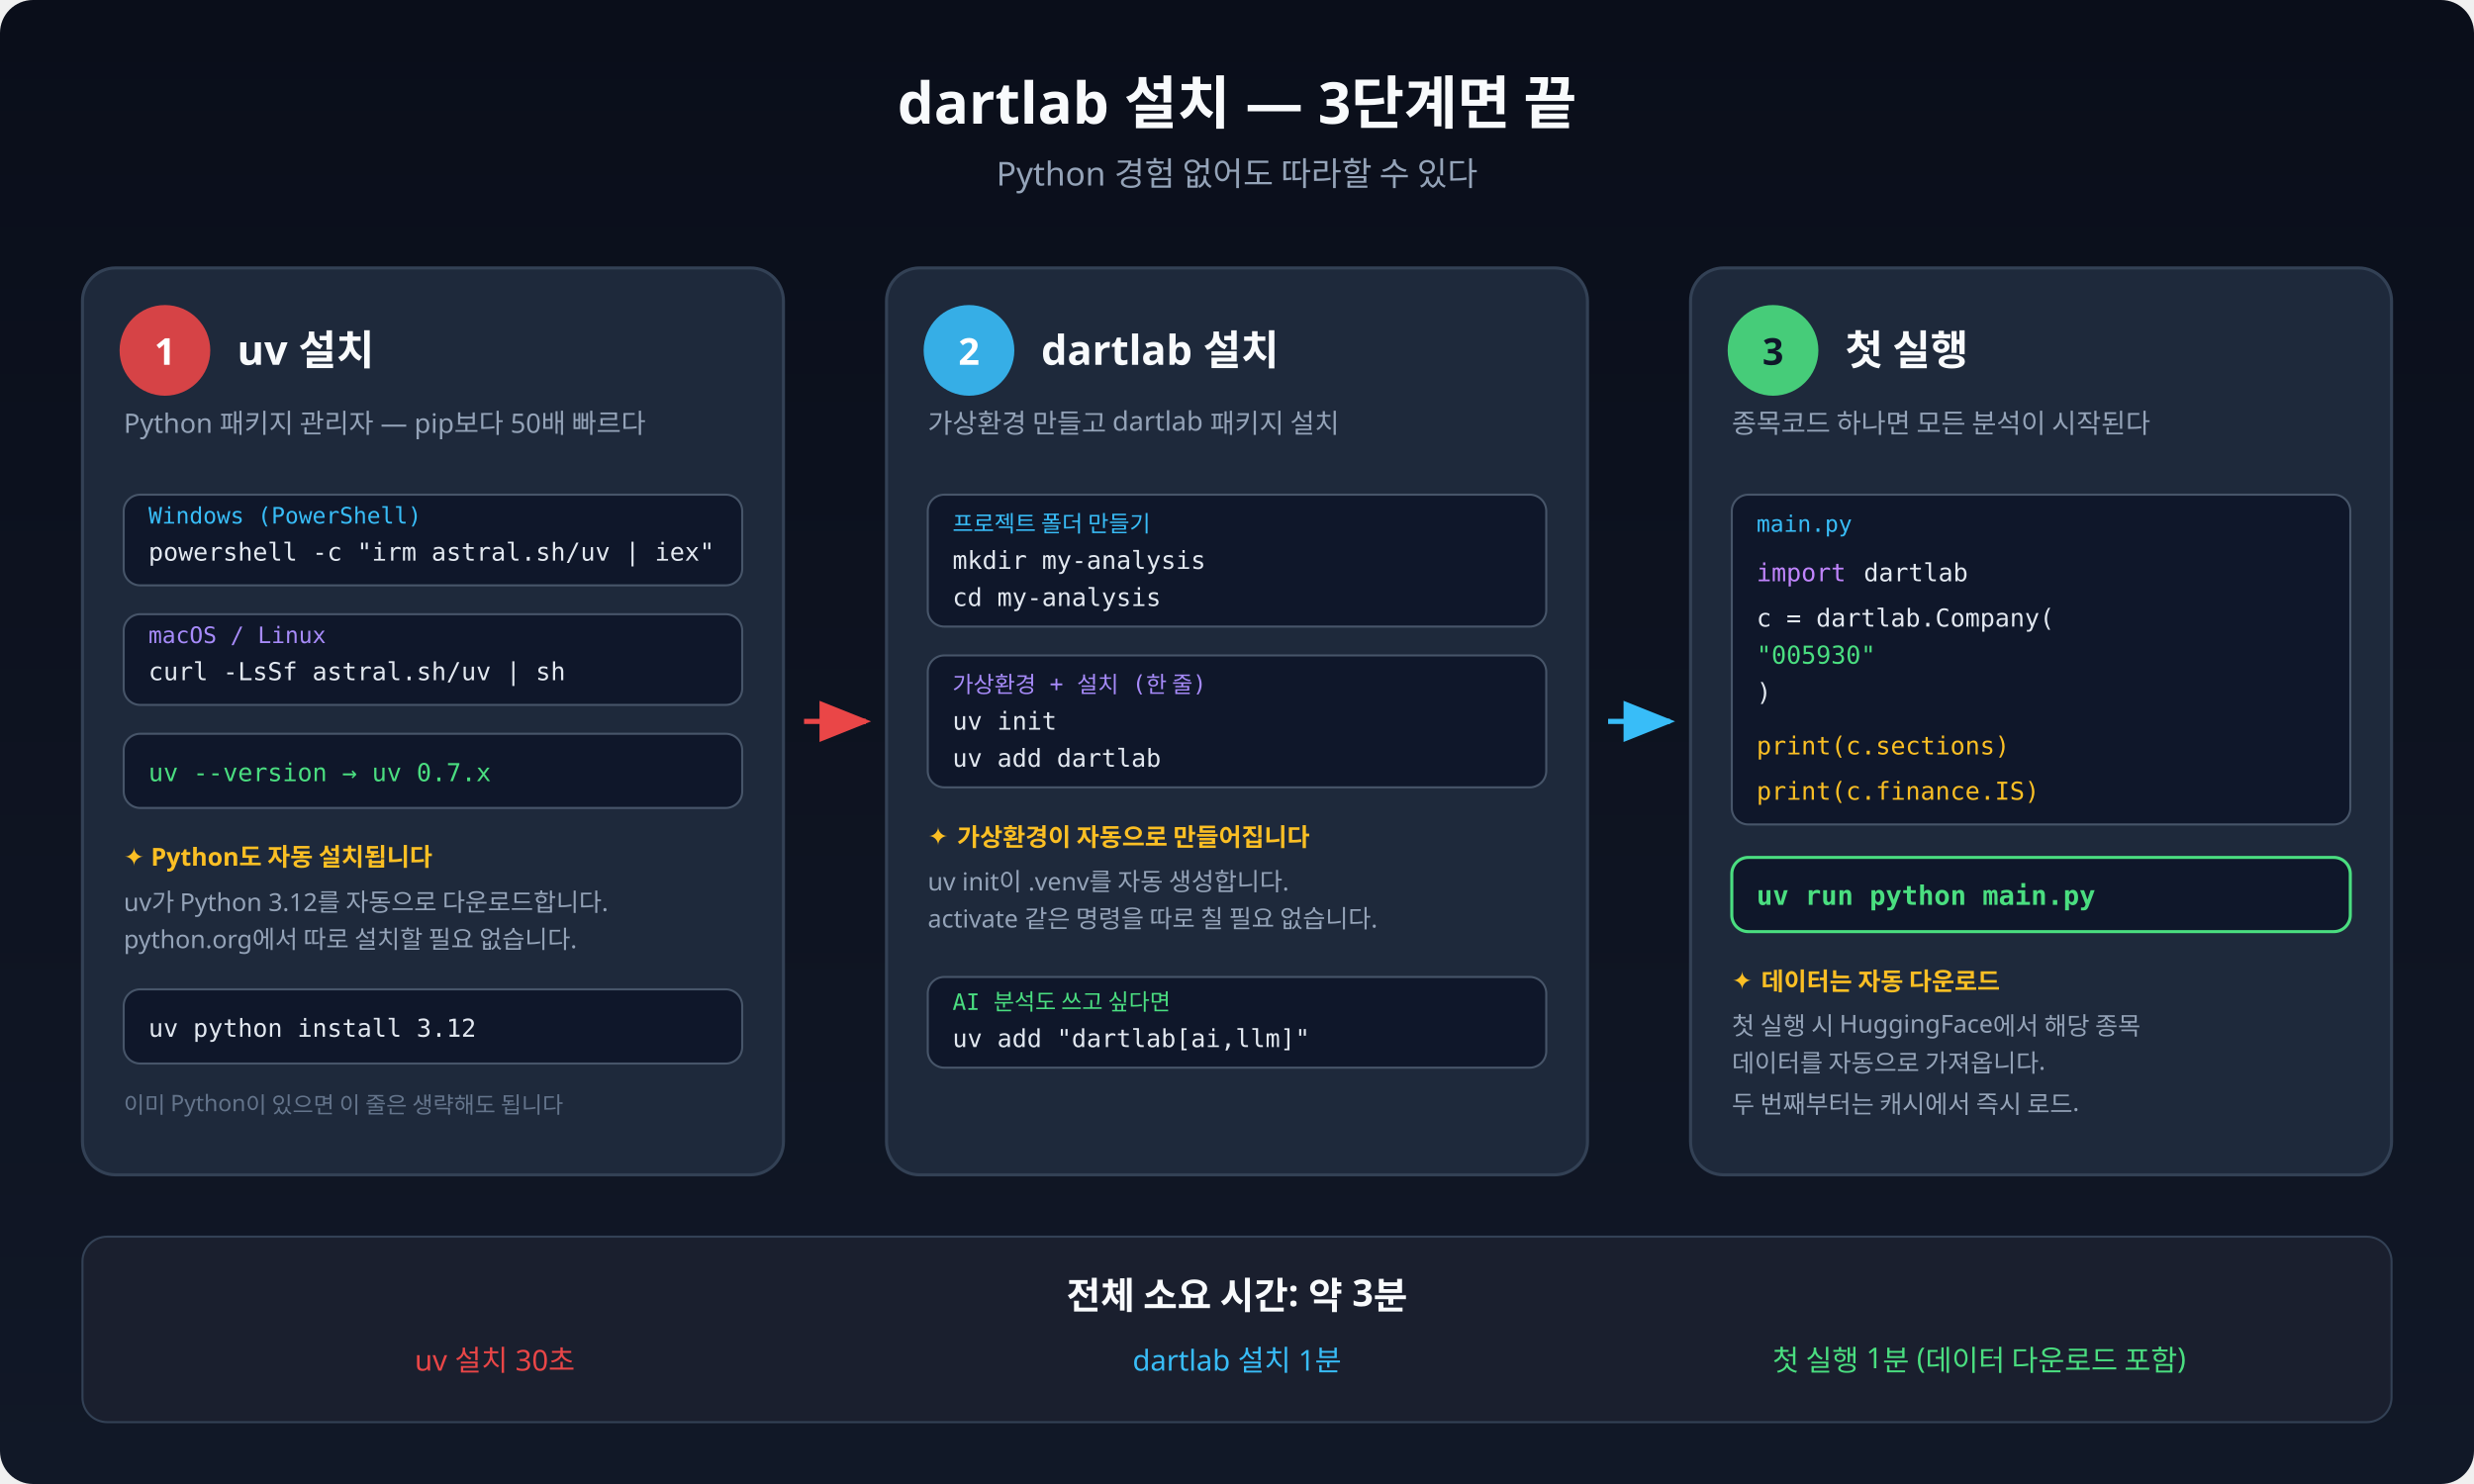
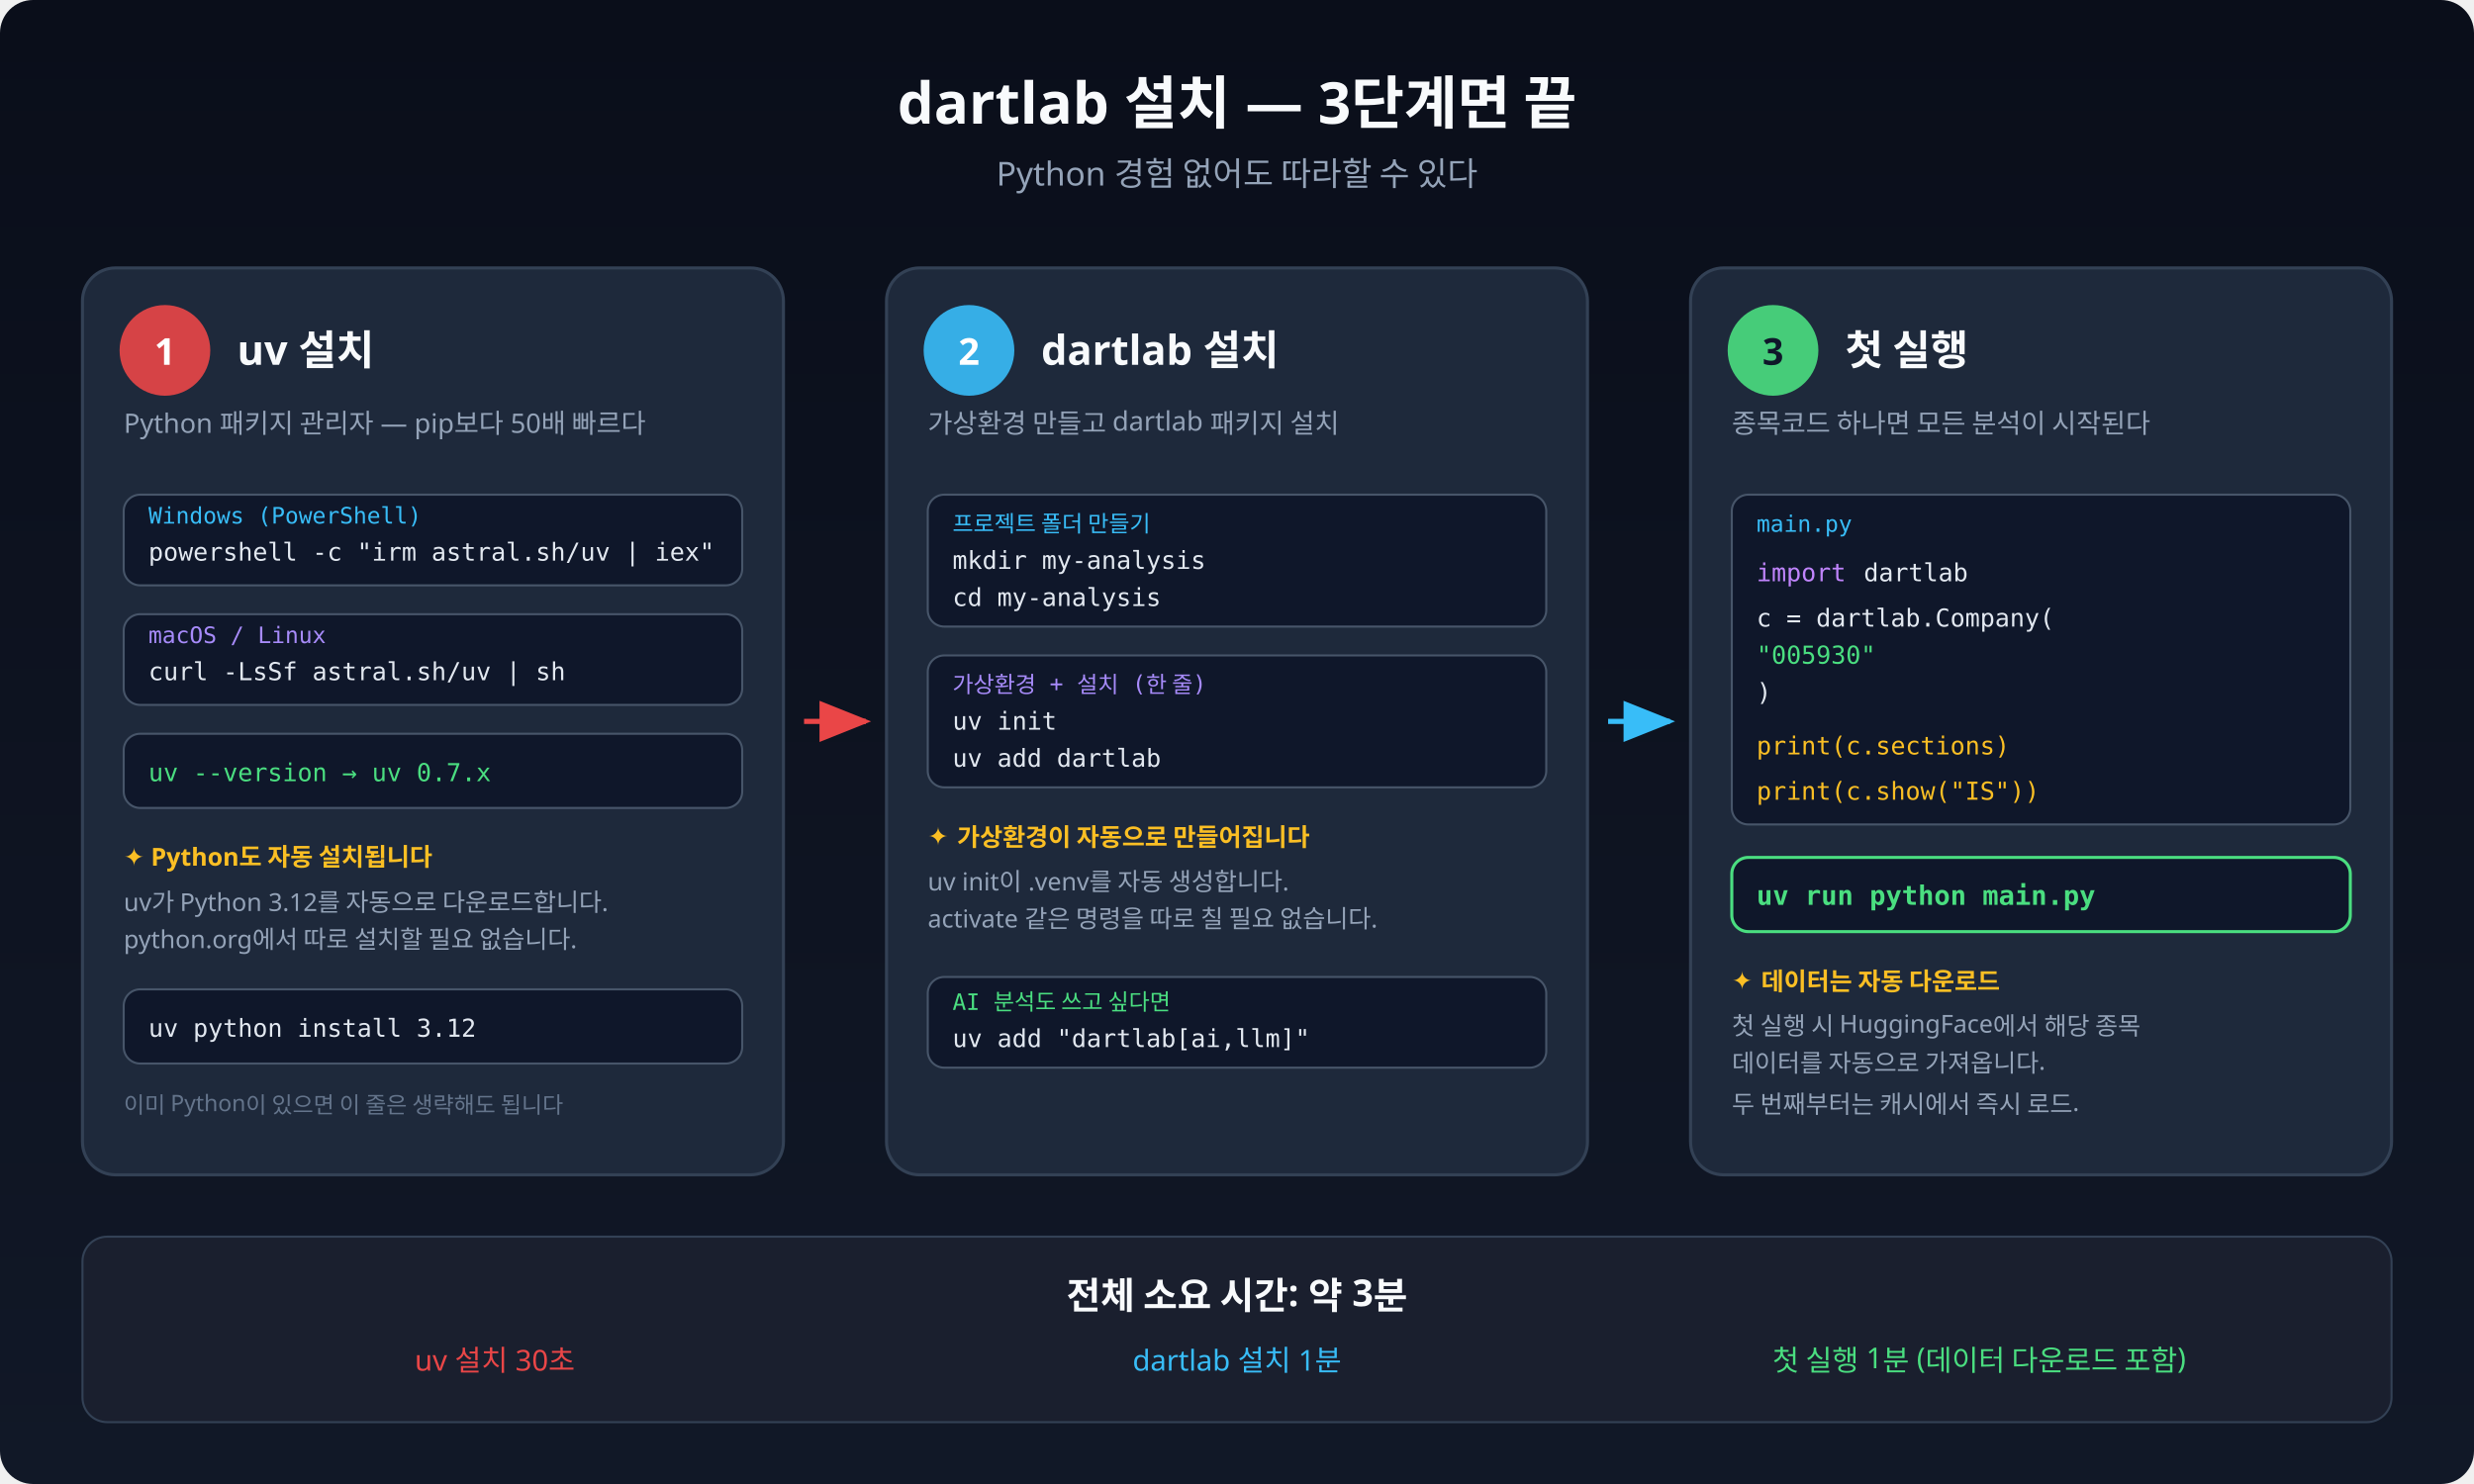
<svg xmlns="http://www.w3.org/2000/svg" viewBox="0 0 1200 720">
  <defs>
    <linearGradient id="bg123" x1="0" y1="0" x2="0" y2="1">
      <stop offset="0%" stop-color="#0a0e1a" />
      <stop offset="100%" stop-color="#111827" />
    </linearGradient>
    <filter id="glow123">
      <feGaussianBlur stdDeviation="3" result="blur" />
      <feMerge>
        <feMergeNode in="blur" />
        <feMergeNode in="SourceGraphic" />
      </feMerge>
    </filter>
  </defs>
  <rect width="1200" height="720" fill="url(#bg123)" rx="16" />
  <text x="600" y="60" text-anchor="middle" fill="#f8fafc" font-family="system-ui, sans-serif" font-size="28" font-weight="700">dartlab 설치 — 3단계면 끝</text>
  <text x="600" y="90" text-anchor="middle" fill="#94a3b8" font-family="system-ui, sans-serif" font-size="16">Python 경험 없어도 따라할 수 있다</text>
  <rect x="40" y="130" width="340" height="440" rx="16" fill="#1e293b" stroke="#334155" stroke-width="1.5" />
  <circle cx="80" cy="170" r="22" fill="#ea4647" opacity="0.9" />
  <text x="80" y="177" text-anchor="middle" fill="white" font-family="system-ui, sans-serif" font-size="18" font-weight="700">1</text>
  <text x="115" y="177" fill="#f8fafc" font-family="system-ui, sans-serif" font-size="20" font-weight="700">uv 설치</text>
  <text x="60" y="210" fill="#94a3b8" font-family="system-ui, sans-serif" font-size="13">Python 패키지 관리자 — pip보다 50배 빠르다</text>
  <rect x="60" y="240" width="300" height="44" rx="8" fill="#0f172a" stroke="#475569" stroke-width="1" />
  <text x="72" y="254" fill="#38bdf8" font-family="monospace" font-size="11">Windows (PowerShell)</text>
  <text x="72" y="272" fill="#e2e8f0" font-family="monospace" font-size="12">powershell -c "irm astral.sh/uv | iex"</text>
  <rect x="60" y="298" width="300" height="44" rx="8" fill="#0f172a" stroke="#475569" stroke-width="1" />
  <text x="72" y="312" fill="#a78bfa" font-family="monospace" font-size="11">macOS / Linux</text>
  <text x="72" y="330" fill="#e2e8f0" font-family="monospace" font-size="12">curl -LsSf astral.sh/uv | sh</text>
  <rect x="60" y="356" width="300" height="36" rx="8" fill="#0f172a" stroke="#475569" stroke-width="1" />
  <text x="72" y="379" fill="#4ade80" font-family="monospace" font-size="12">uv --version  → uv 0.7.x</text>
  <text x="60" y="420" fill="#fbbf24" font-family="system-ui, sans-serif" font-size="12" font-weight="600">✦ Python도 자동 설치됩니다</text>
  <text x="60" y="442" fill="#94a3b8" font-family="system-ui, sans-serif" font-size="12">uv가 Python 3.12를 자동으로 다운로드합니다.</text>
  <text x="60" y="460" fill="#94a3b8" font-family="system-ui, sans-serif" font-size="12">python.org에서 따로 설치할 필요 없습니다.</text>
  <rect x="60" y="480" width="300" height="36" rx="8" fill="#0f172a" stroke="#475569" stroke-width="1" />
  <text x="72" y="503" fill="#e2e8f0" font-family="monospace" font-size="12">uv python install 3.12</text>
  <text x="60" y="540" fill="#64748b" font-family="system-ui, sans-serif" font-size="11">이미 Python이 있으면 이 줄은 생략해도 됩니다</text>
  <line x1="390" y1="350" x2="420" y2="350" stroke="#ea4647" stroke-width="2.5" marker-end="url(#arrow123)" />
  <defs>
    <marker id="arrow123" markerWidth="10" markerHeight="8" refX="9" refY="4" orient="auto">
      <path d="M0,0 L10,4 L0,8" fill="#ea4647" />
    </marker>
  </defs>
  <rect x="430" y="130" width="340" height="440" rx="16" fill="#1e293b" stroke="#334155" stroke-width="1.5" />
  <circle cx="470" cy="170" r="22" fill="#38bdf8" opacity="0.9" />
  <text x="470" y="177" text-anchor="middle" fill="white" font-family="system-ui, sans-serif" font-size="18" font-weight="700">2</text>
  <text x="505" y="177" fill="#f8fafc" font-family="system-ui, sans-serif" font-size="20" font-weight="700">dartlab 설치</text>
  <text x="450" y="210" fill="#94a3b8" font-family="system-ui, sans-serif" font-size="13">가상환경 만들고 dartlab 패키지 설치</text>
  <rect x="450" y="240" width="300" height="64" rx="8" fill="#0f172a" stroke="#475569" stroke-width="1" />
  <text x="462" y="258" fill="#38bdf8" font-family="monospace" font-size="11">프로젝트 폴더 만들기</text>
  <text x="462" y="276" fill="#e2e8f0" font-family="monospace" font-size="12">mkdir my-analysis</text>
  <text x="462" y="294" fill="#e2e8f0" font-family="monospace" font-size="12">cd my-analysis</text>
  <rect x="450" y="318" width="300" height="64" rx="8" fill="#0f172a" stroke="#475569" stroke-width="1" />
  <text x="462" y="336" fill="#a78bfa" font-family="monospace" font-size="11">가상환경 + 설치 (한 줄)</text>
  <text x="462" y="354" fill="#e2e8f0" font-family="monospace" font-size="12">uv init</text>
  <text x="462" y="372" fill="#e2e8f0" font-family="monospace" font-size="12">uv add dartlab</text>
  <text x="450" y="410" fill="#fbbf24" font-family="system-ui, sans-serif" font-size="12" font-weight="600">✦ 가상환경이 자동으로 만들어집니다</text>
  <text x="450" y="432" fill="#94a3b8" font-family="system-ui, sans-serif" font-size="12">uv init이 .venv를 자동 생성합니다.</text>
  <text x="450" y="450" fill="#94a3b8" font-family="system-ui, sans-serif" font-size="12">activate 같은 명령을 따로 칠 필요 없습니다.</text>
  <rect x="450" y="474" width="300" height="44" rx="8" fill="#0f172a" stroke="#475569" stroke-width="1" />
  <text x="462" y="490" fill="#4ade80" font-family="monospace" font-size="11">AI 분석도 쓰고 싶다면</text>
  <text x="462" y="508" fill="#e2e8f0" font-family="monospace" font-size="12">uv add "dartlab[ai,llm]"</text>
  <line x1="780" y1="350" x2="810" y2="350" stroke="#38bdf8" stroke-width="2.5" marker-end="url(#arrow123b)" />
  <defs>
    <marker id="arrow123b" markerWidth="10" markerHeight="8" refX="9" refY="4" orient="auto">
      <path d="M0,0 L10,4 L0,8" fill="#38bdf8" />
    </marker>
  </defs>
  <rect x="820" y="130" width="340" height="440" rx="16" fill="#1e293b" stroke="#334155" stroke-width="1.5" />
  <circle cx="860" cy="170" r="22" fill="#4ade80" opacity="0.9" />
  <text x="860" y="177" text-anchor="middle" fill="#0f172a" font-family="system-ui, sans-serif" font-size="18" font-weight="700">3</text>
  <text x="895" y="177" fill="#f8fafc" font-family="system-ui, sans-serif" font-size="20" font-weight="700">첫 실행</text>
  <text x="840" y="210" fill="#94a3b8" font-family="system-ui, sans-serif" font-size="13">종목코드 하나면 모든 분석이 시작된다</text>
  <rect x="840" y="240" width="300" height="160" rx="8" fill="#0f172a" stroke="#475569" stroke-width="1" />
  <text x="852" y="258" fill="#38bdf8" font-family="monospace" font-size="11">main.py</text>
  <text x="852" y="282" fill="#c084fc" font-family="monospace" font-size="12">import</text>
  <text x="904" y="282" fill="#e2e8f0" font-family="monospace" font-size="12"> dartlab</text>
  <text x="852" y="304" fill="#e2e8f0" font-family="monospace" font-size="12">c = dartlab.Company(</text>
  <text x="852" y="322" fill="#4ade80" font-family="monospace" font-size="12">    "005930"</text>
  <text x="852" y="340" fill="#e2e8f0" font-family="monospace" font-size="12">)</text>
  <text x="852" y="366" fill="#fbbf24" font-family="monospace" font-size="12">print(c.sections)</text>
-   <text x="852" y="388" fill="#fbbf24" font-family="monospace" font-size="12">print(c.finance.IS)</text>
+   <text x="852" y="388" fill="#fbbf24" font-family="monospace" font-size="12">print(c.show("IS"))</text>
  <rect x="840" y="416" width="300" height="36" rx="8" fill="#0f172a" stroke="#4ade80" stroke-width="1.5" />
  <text x="852" y="439" fill="#4ade80" font-family="monospace" font-size="13" font-weight="600">uv run python main.py</text>
  <text x="840" y="480" fill="#fbbf24" font-family="system-ui, sans-serif" font-size="12" font-weight="600">✦ 데이터는 자동 다운로드</text>
  <text x="840" y="502" fill="#94a3b8" font-family="system-ui, sans-serif" font-size="12">첫 실행 시 HuggingFace에서 해당 종목</text>
  <text x="840" y="520" fill="#94a3b8" font-family="system-ui, sans-serif" font-size="12">데이터를 자동으로 가져옵니다.</text>
  <text x="840" y="540" fill="#94a3b8" font-family="system-ui, sans-serif" font-size="12">두 번째부터는 캐시에서 즉시 로드.</text>
  <rect x="40" y="600" width="1120" height="90" rx="12" fill="#1a1f2e" stroke="#334155" stroke-width="1" />
  <text x="600" y="635" text-anchor="middle" fill="#f8fafc" font-family="system-ui, sans-serif" font-size="18" font-weight="600">전체 소요 시간: 약 3분</text>
  <text x="240" y="665" text-anchor="middle" fill="#ea4647" font-family="system-ui, sans-serif" font-size="14">uv 설치 30초</text>
  <text x="600" y="665" text-anchor="middle" fill="#38bdf8" font-family="system-ui, sans-serif" font-size="14">dartlab 설치 1분</text>
  <text x="960" y="665" text-anchor="middle" fill="#4ade80" font-family="system-ui, sans-serif" font-size="14">첫 실행 1분 (데이터 다운로드 포함)</text>
</svg>
